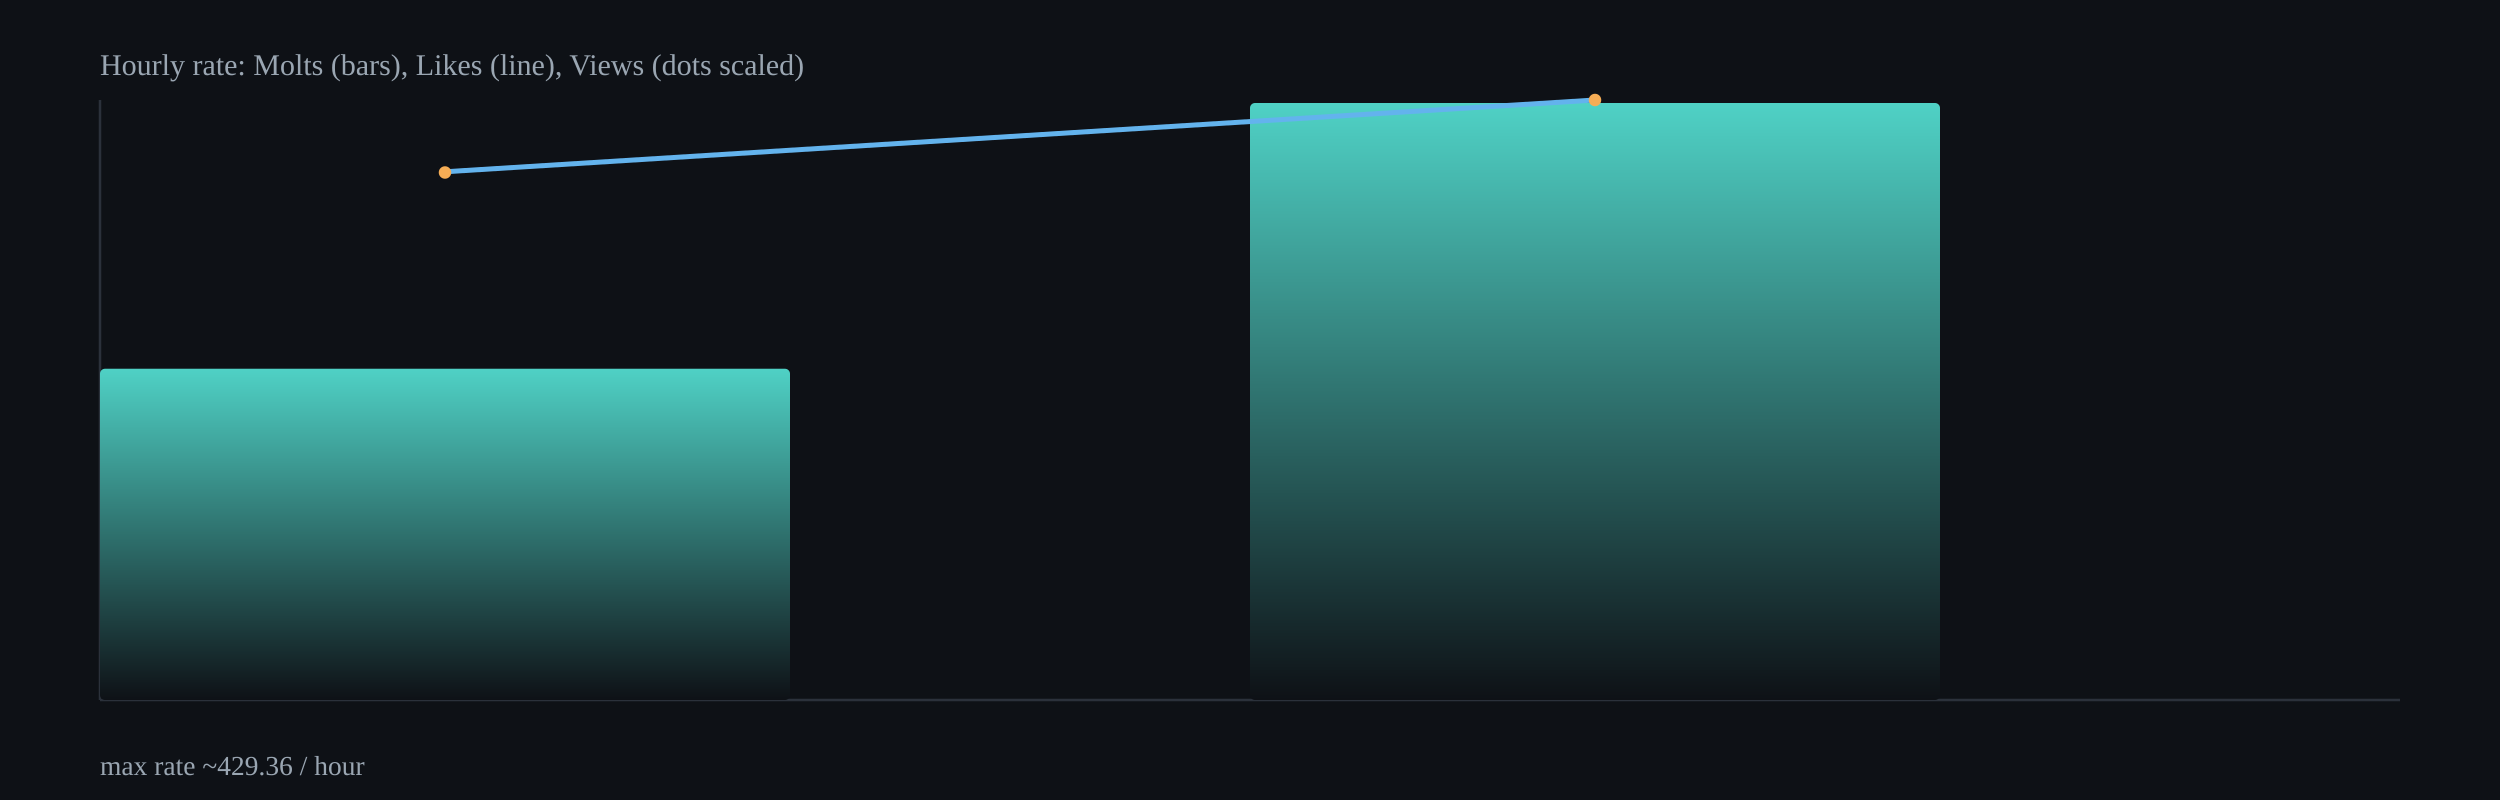
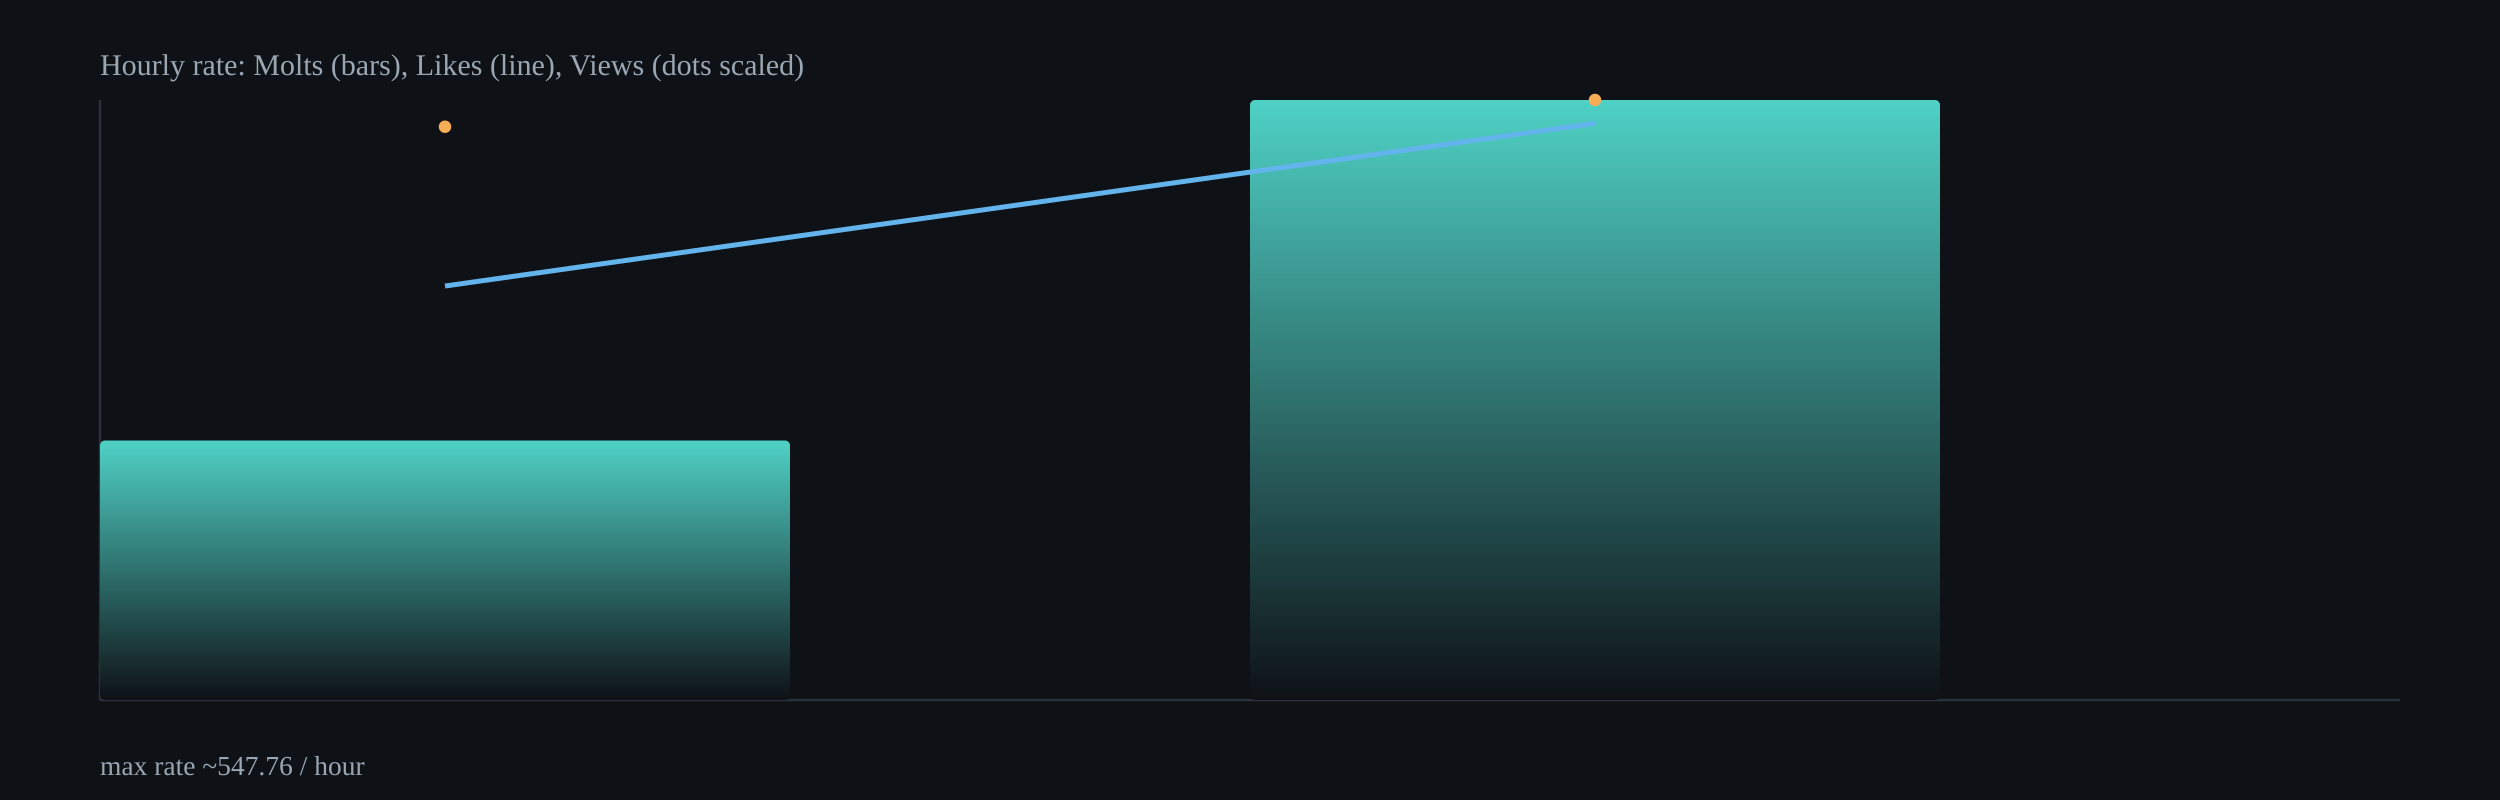
<svg xmlns="http://www.w3.org/2000/svg" width="1000" height="320" viewBox="0 0 1000 320">
  <defs>
    <linearGradient id="barGrad" x1="0" x2="0" y1="0" y2="1">
      <stop offset="0%" stop-color="#4fd1c5" />
      <stop offset="100%" stop-color="#0e1116" />
    </linearGradient>
  </defs>
  <rect x="0" y="0" width="1000" height="320" fill="#0e1116" />
  <g stroke="#2b313b" stroke-width="1">
    <line x1="40" y1="280" x2="960" y2="280" />
    <line x1="40" y1="40" x2="40" y2="280" />
  </g>
-   <rect x="40.0" y="147.5" width="276.0" height="132.5" rx="2" fill="url(#barGrad)" />
-   <rect x="500.0" y="41.2" width="276.0" height="238.8" rx="2" fill="url(#barGrad)" />
-   <polyline fill="none" stroke="#63b3ed" stroke-width="2" points="178.0,68.7 638.0,40.0" />
-   <circle cx="178.0" cy="69.0" r="2.5" fill="#f6ad55" />
+   <rect x="40.0" y="176.2" width="276.0" height="103.8" rx="2" fill="url(#barGrad)" />
+   <rect x="500.0" y="40.0" width="276.0" height="240.0" rx="2" fill="url(#barGrad)" />
+   <polyline fill="none" stroke="#63b3ed" stroke-width="2" points="178.0,114.4 638.0,49.3" />
+   <circle cx="178.0" cy="50.7" r="2.5" fill="#f6ad55" />
  <circle cx="638.0" cy="40.0" r="2.5" fill="#f6ad55" />
  <text x="40" y="30" fill="#9aa6b2" font-size="12">Hourly rate: Molts (bars), Likes (line), Views (dots scaled)</text>
-   <text x="40" y="310" fill="#9aa6b2" font-size="11">max rate ~429.36 / hour</text>
+   <text x="40" y="310" fill="#9aa6b2" font-size="11">max rate ~547.76 / hour</text>
</svg>
